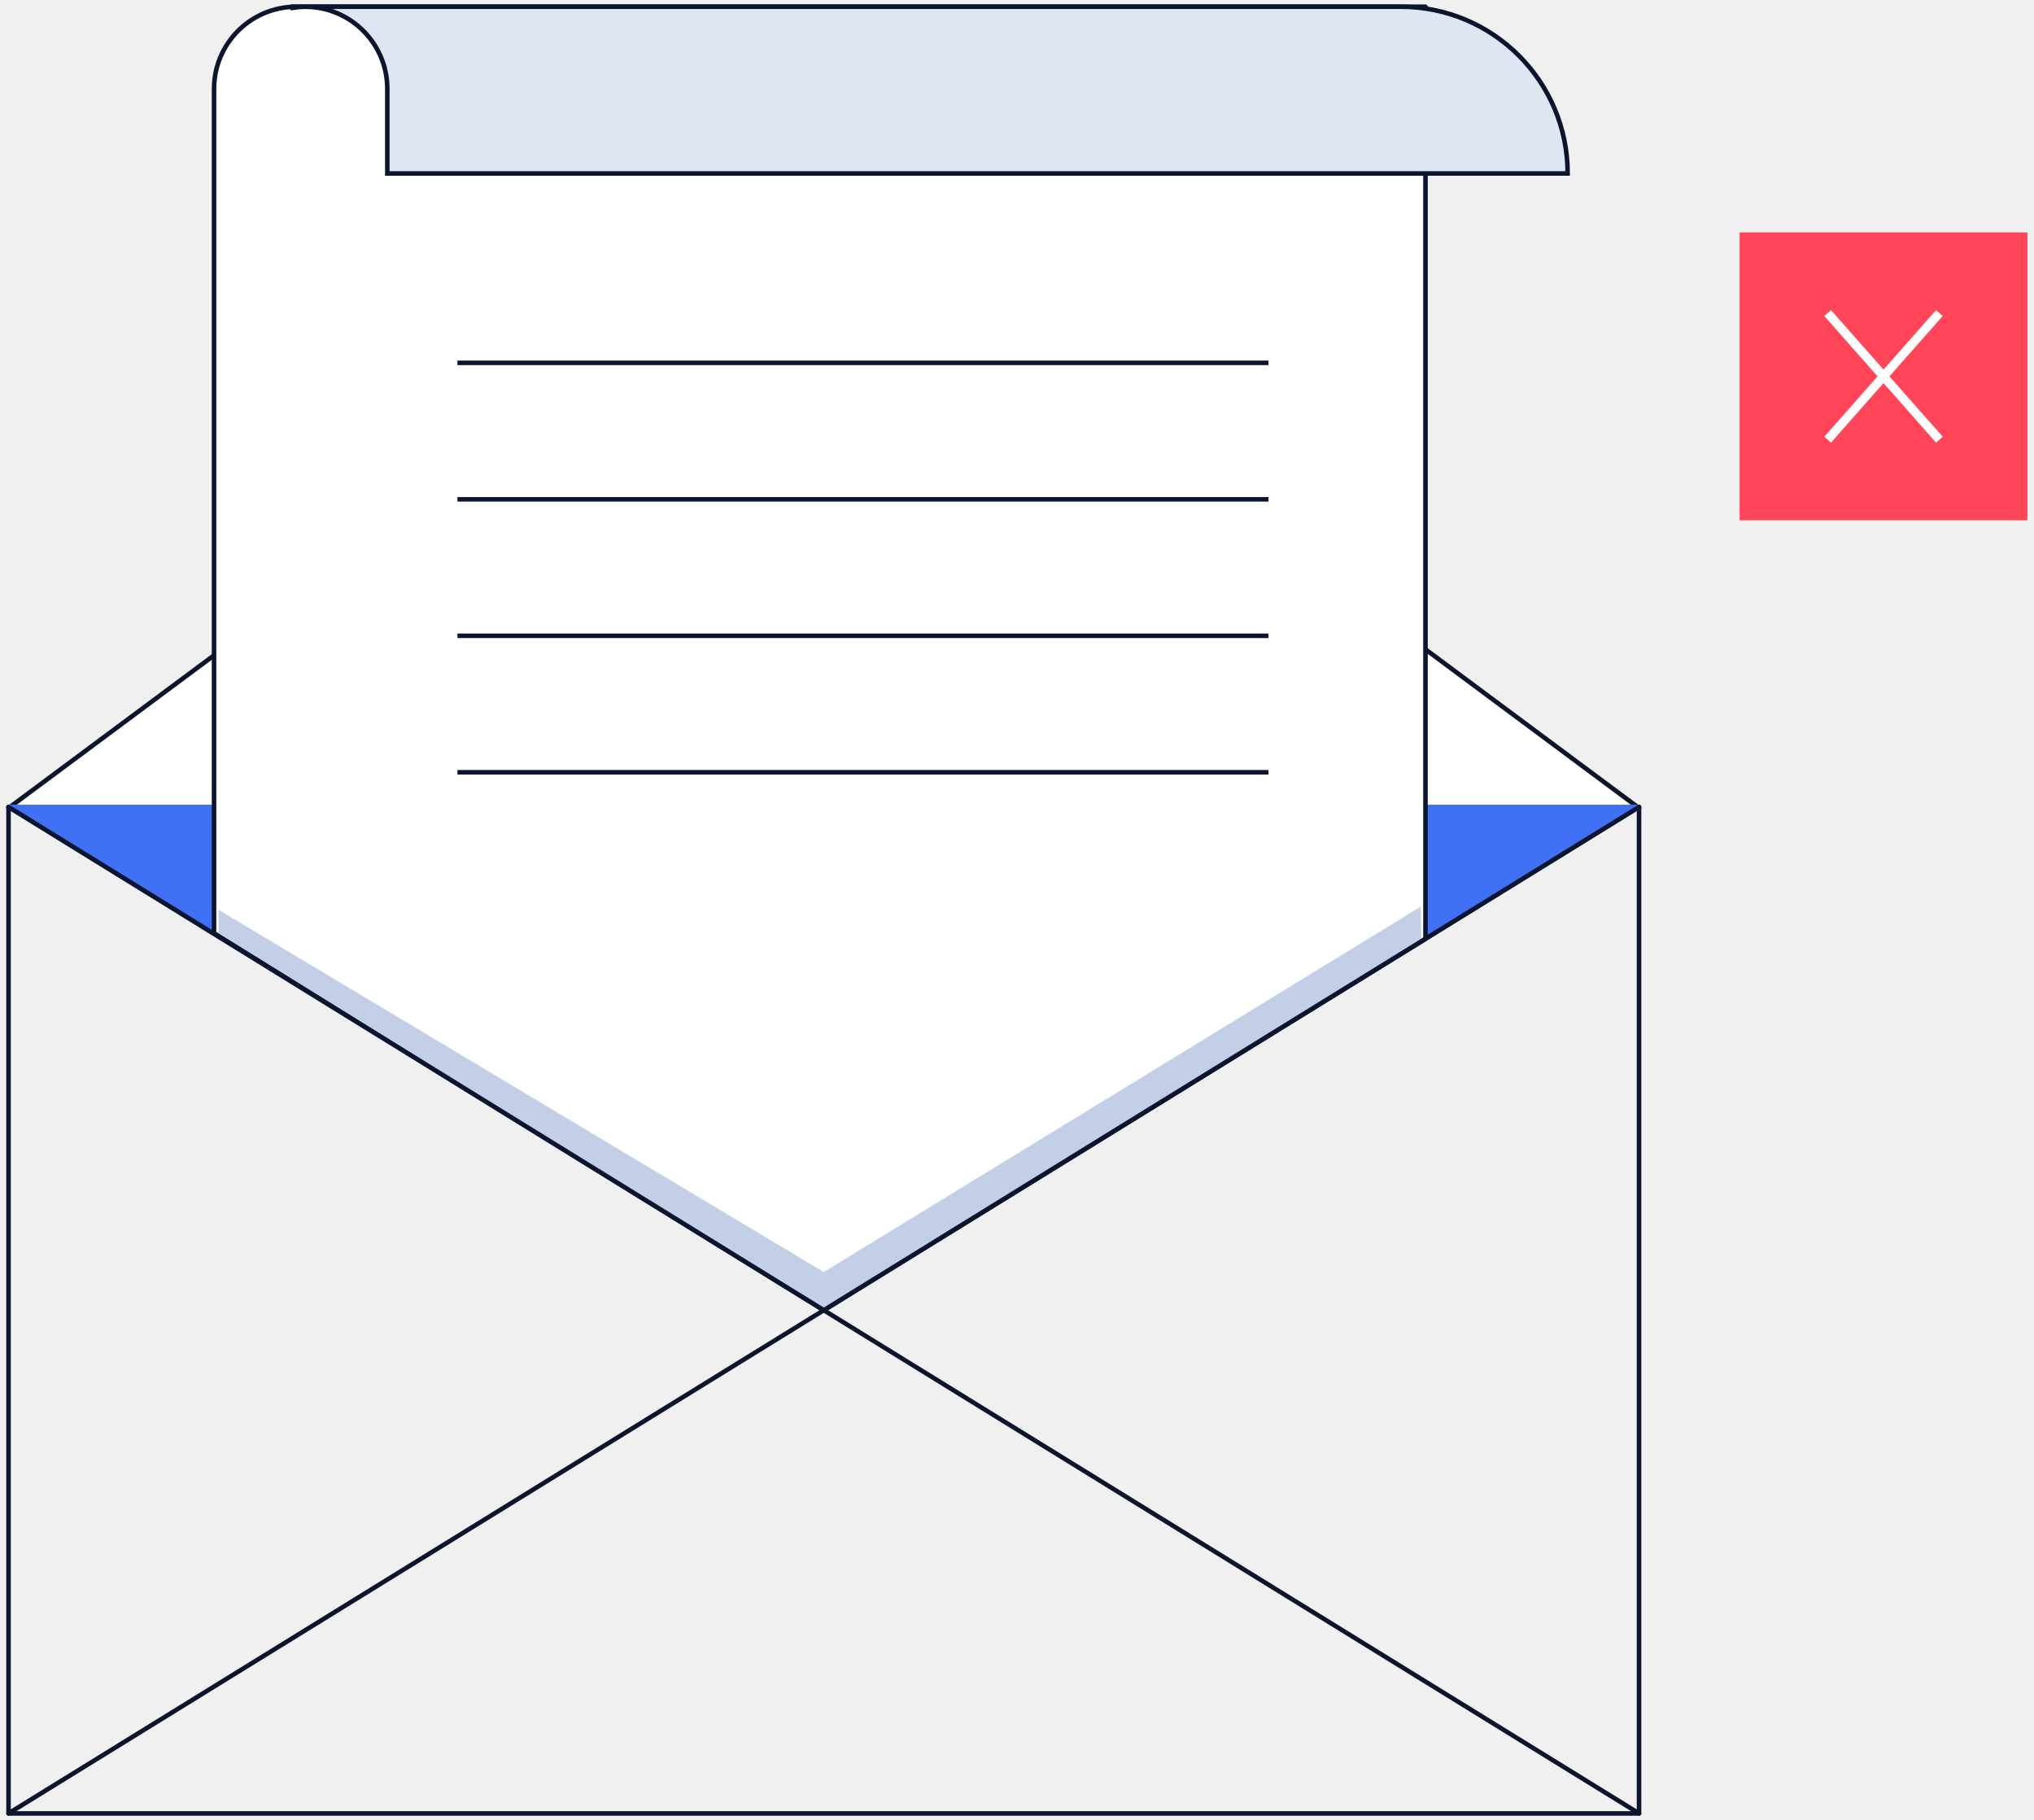
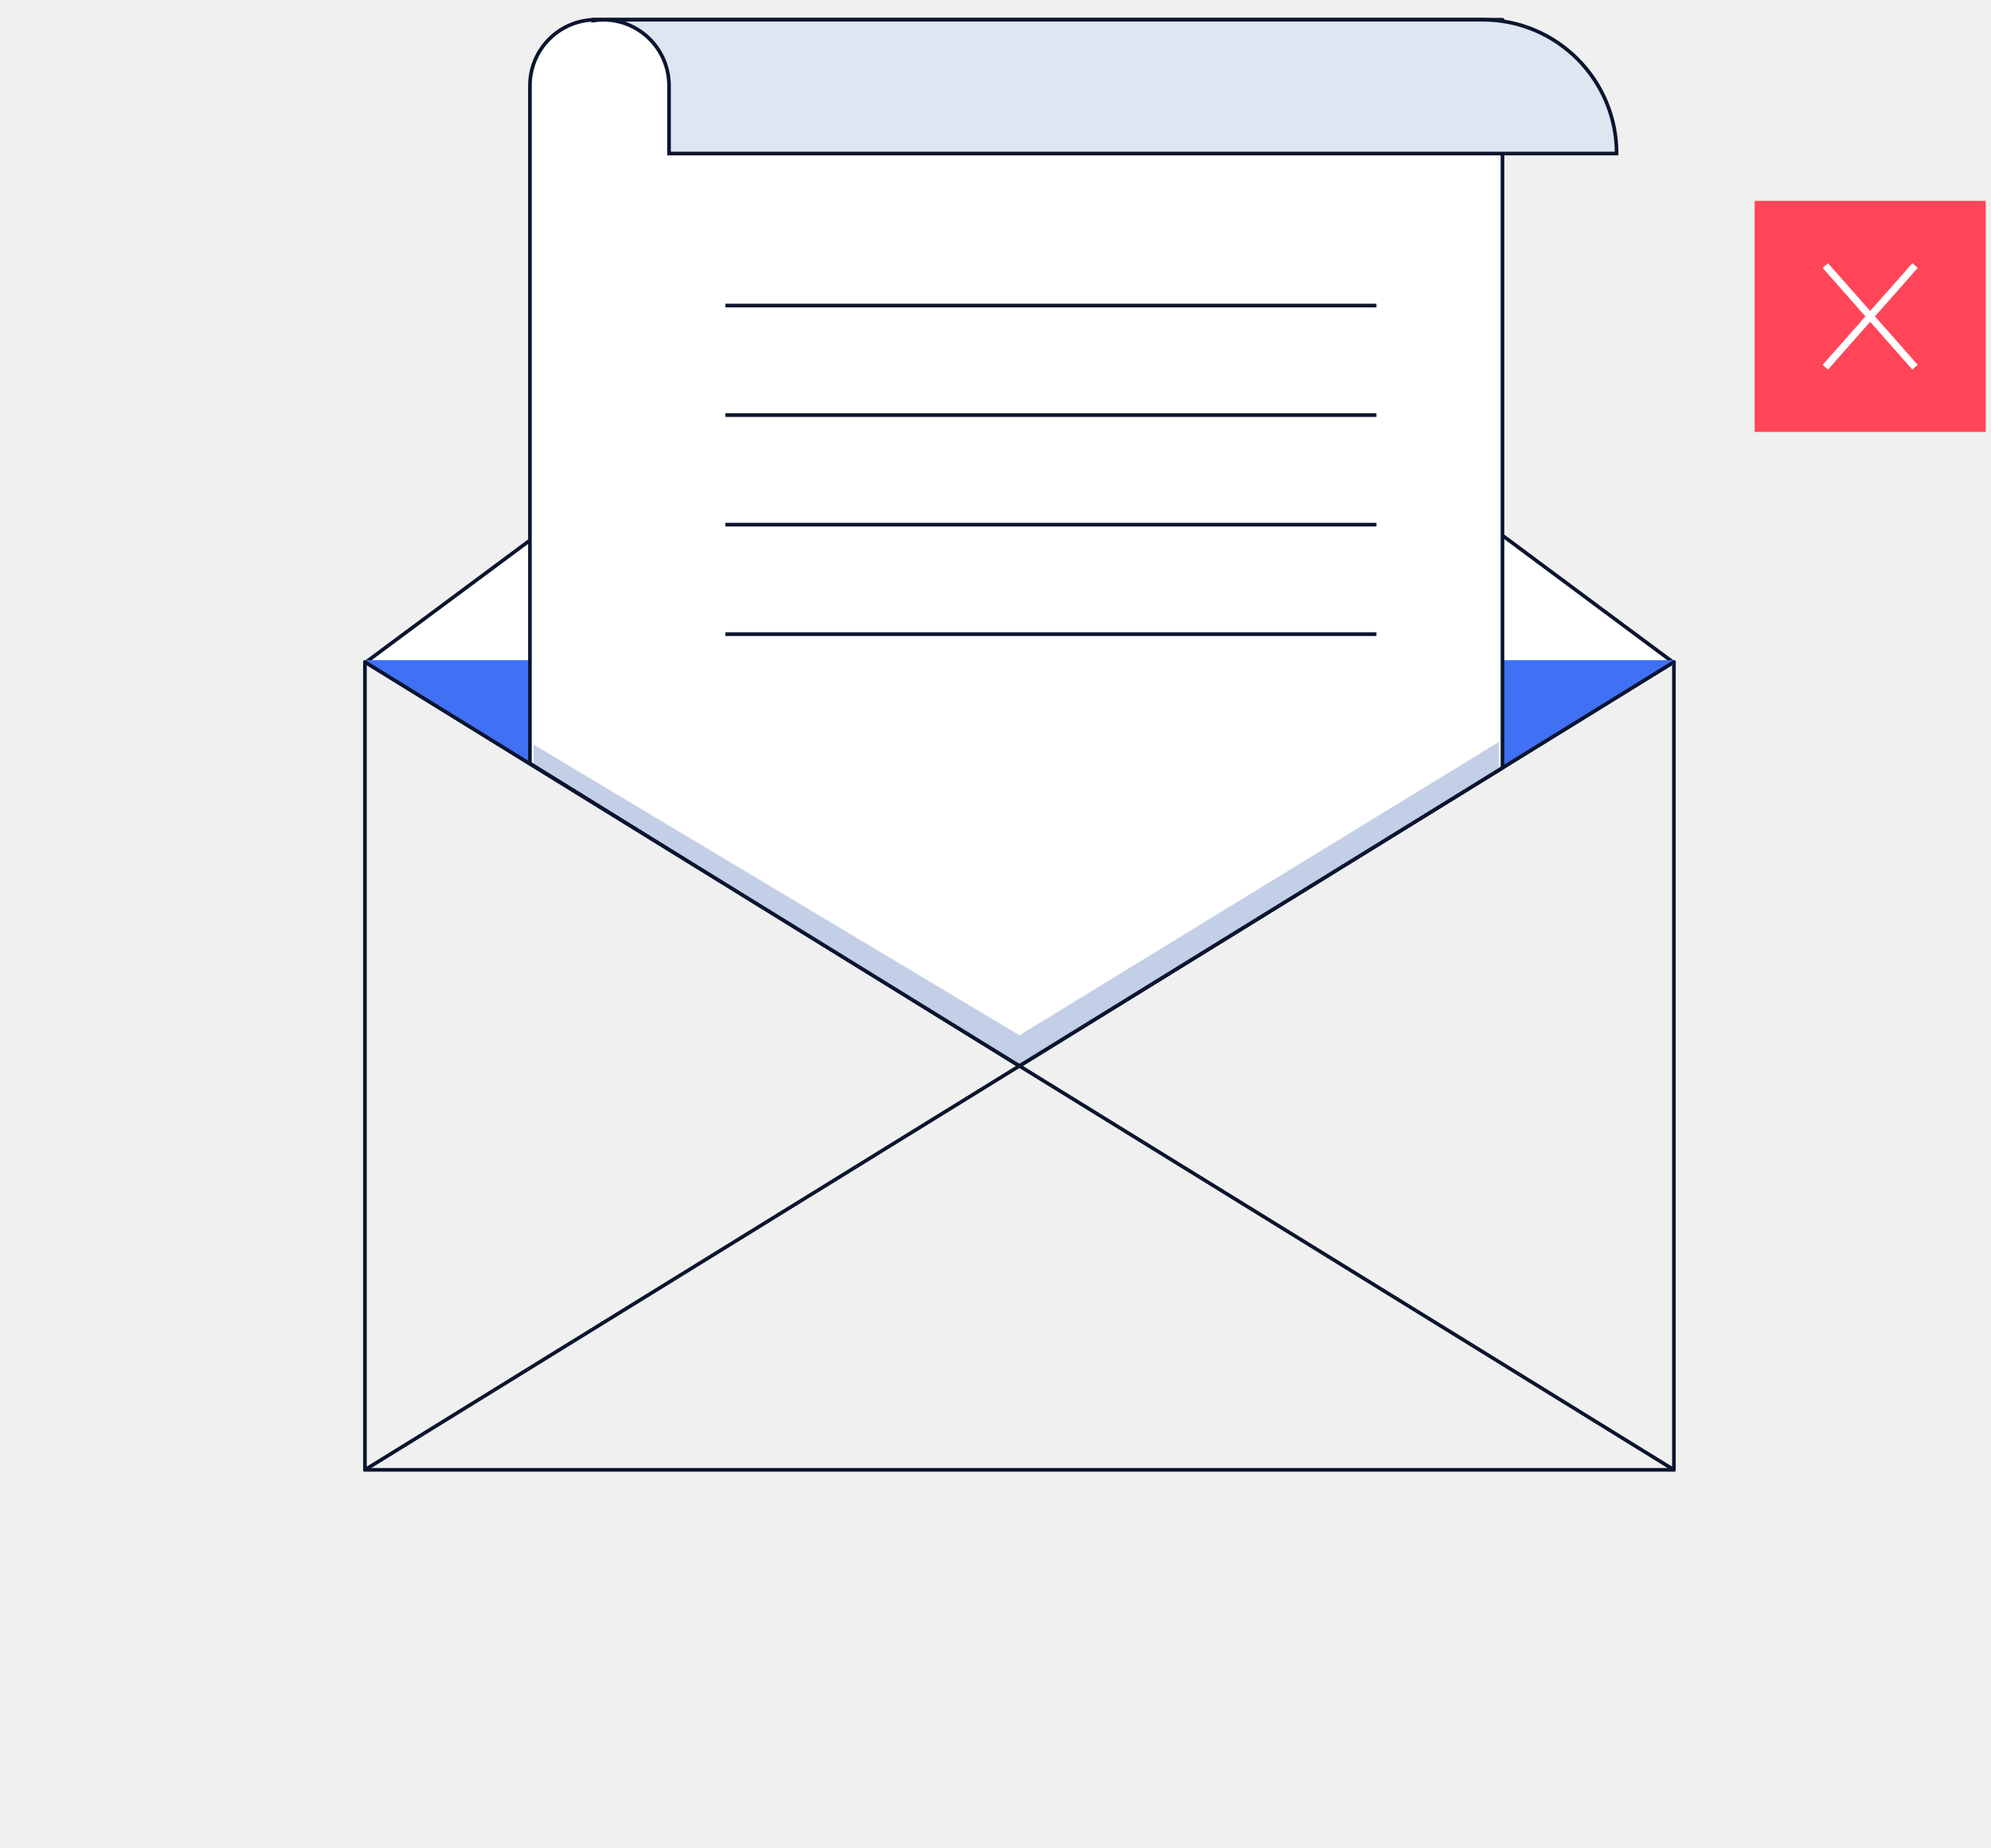
- <svg xmlns="http://www.w3.org/2000/svg" width="228px" height="204px" viewBox="0 0 228 204" version="1.1">
+ <svg xmlns="http://www.w3.org/2000/svg" width="278px" height="258px" viewBox="-50 -2 278 258" version="1.1">
  <g id="Page-1" stroke="none" stroke-width="1" fill="none" fill-rule="evenodd">
    <g id="Verify-Message---1.0.6" transform="translate(-592, -306)">
      <g id="Group-2" transform="translate(592.7, 306.5)">
        <g id="Group-32">
          <polygon id="Stroke-1" stroke="#0C152E" stroke-width="0.51" stroke-linecap="round" stroke-linejoin="round" points="0.255 202.777 183.026 202.777 183.026 89.958 0.255 89.958" />
          <path d="M87.621,25.15 L0.255,90.082 L183.026,90.082 L95.66,25.15 C93.274,23.377 90.007,23.377 87.621,25.15" id="Fill-3" fill="#FFFFFF" />
          <path d="M87.621,25.15 L0.255,90.082 L183.026,90.082 L95.66,25.15 C93.274,23.377 90.007,23.377 87.621,25.15 Z" id="Stroke-4" stroke="#0C152E" stroke-width="0.51" stroke-linecap="round" stroke-linejoin="round" />
          <polygon id="Fill-5" fill="#4070F4" points="91.641 146.367 0.255 89.958 183.026 89.958" />
          <polygon id="Stroke-6" stroke="#4070F4" stroke-width="0.51" stroke-linecap="round" stroke-linejoin="round" points="91.641 146.367 0.255 89.958 183.026 89.958" />
          <path d="M32.5,0.255 L159.088,0.255 L159.088,104.734 L91.64,146.368 L23.293,104.103 L23.293,24.682 L23.293,9.462 C23.293,4.377 27.415,0.255 32.5,0.255" id="Fill-7" fill="#FFFFFF" />
          <path d="M32.5,0.255 L159.088,0.255 L159.088,104.734 L91.64,146.368 L23.293,104.103 L23.293,24.682 L23.293,9.462 C23.293,4.377 27.415,0.255 32.5,0.255 Z" id="Stroke-8" stroke="#0C152E" stroke-width="0.51" stroke-linecap="round" stroke-linejoin="round" />
          <path d="M32.121,0.255 L33.509,0.255 C33.036,0.255 32.575,0.302 32.121,0.371 L32.121,0.255 Z" id="Fill-9" fill="#DFE6F2" />
          <path d="M32.121,0.255 L33.509,0.255 C33.036,0.255 32.575,0.302 32.121,0.371 L32.121,0.255 Z" id="Stroke-10" stroke="#0C152E" stroke-width="0.51" />
          <path d="M42.715,9.462 C42.715,4.377 38.593,0.255 33.508,0.255 L156.334,0.255 C166.656,0.255 175.025,8.623 175.025,18.946 L42.715,18.946 L42.715,9.462 Z" id="Fill-11" fill="#DFE6F2" />
          <path d="M42.715,9.462 C42.715,4.377 38.593,0.255 33.508,0.255 L156.334,0.255 C166.656,0.255 175.025,8.623 175.025,18.946 L42.715,18.946 L42.715,9.462 Z" id="Stroke-12" stroke="#0C152E" stroke-width="0.51" />
          <g id="Group-15" transform="translate(50.49, 85.73202)">
            <path d="M0.087,0.337 L91.001,0.337" id="Fill-13" fill="#DFE6F2" />
            <path d="M0.087,0.337 L91.001,0.337" id="Stroke-14" stroke="#0C152E" stroke-width="0.51" />
          </g>
          <g id="Group-18" transform="translate(50.49, 70.43202)">
            <path d="M0.087,0.339 L91.001,0.339" id="Fill-16" fill="#DFE6F2" />
            <path d="M0.087,0.339 L91.001,0.339" id="Stroke-17" stroke="#0C152E" stroke-width="0.51" />
          </g>
          <g id="Group-21" transform="translate(50.49, 55.13202)">
            <path d="M0.087,0.341 L91.001,0.341" id="Fill-19" fill="#DFE6F2" />
            <path d="M0.087,0.341 L91.001,0.341" id="Stroke-20" stroke="#0C152E" stroke-width="0.51" />
          </g>
          <g id="Group-24" transform="translate(50.49, 39.83202)">
            <path d="M0.087,0.342 L91.001,0.342" id="Fill-22" fill="#DFE6F2" />
            <path d="M0.087,0.342 L91.001,0.342" id="Stroke-23" stroke="#0C152E" stroke-width="0.51" />
          </g>
          <polygon id="Fill-25" fill="#C3CFE6" points="23.791 101.476 91.64 142.09 158.565 101.125 158.61 105.029 91.64 146.367 23.8 104.087" />
          <g id="Group-28" transform="translate(0, 89.81202)">
            <path d="M183.026,112.965 L0.255,0.146" id="Fill-26" fill="#4070F4" />
            <path d="M183.026,112.965 L0.255,0.146" id="Stroke-27" stroke="#0C152E" stroke-width="0.51" stroke-linecap="round" stroke-linejoin="round" />
          </g>
          <g id="Group-31" transform="translate(0, 89.81202)">
            <path d="M0.255,112.965 L183.026,0.146" id="Fill-29" fill="#4070F4" />
            <path d="M0.255,112.965 L183.026,0.146" id="Stroke-30" stroke="#0C152E" stroke-width="0.51" stroke-linecap="round" stroke-linejoin="round" />
          </g>
        </g>
        <g id="Group-3" transform="translate(194.3, 25.556)">
          <polygon id="Fill-1" fill="#FF4557" points="6.03961325e-14 32.263 32.264 32.263 32.264 -4.90274488e-13 6.03961325e-14 -4.90274488e-13" />
          <path d="M9.869,23.231 L22.394,9.033" id="Stroke-2" stroke="#FFFFFF" />
          <path d="M9.869,9.033 L22.394,23.231" id="Stroke-3" stroke="#FFFFFF" />
        </g>
      </g>
    </g>
  </g>
</svg>
